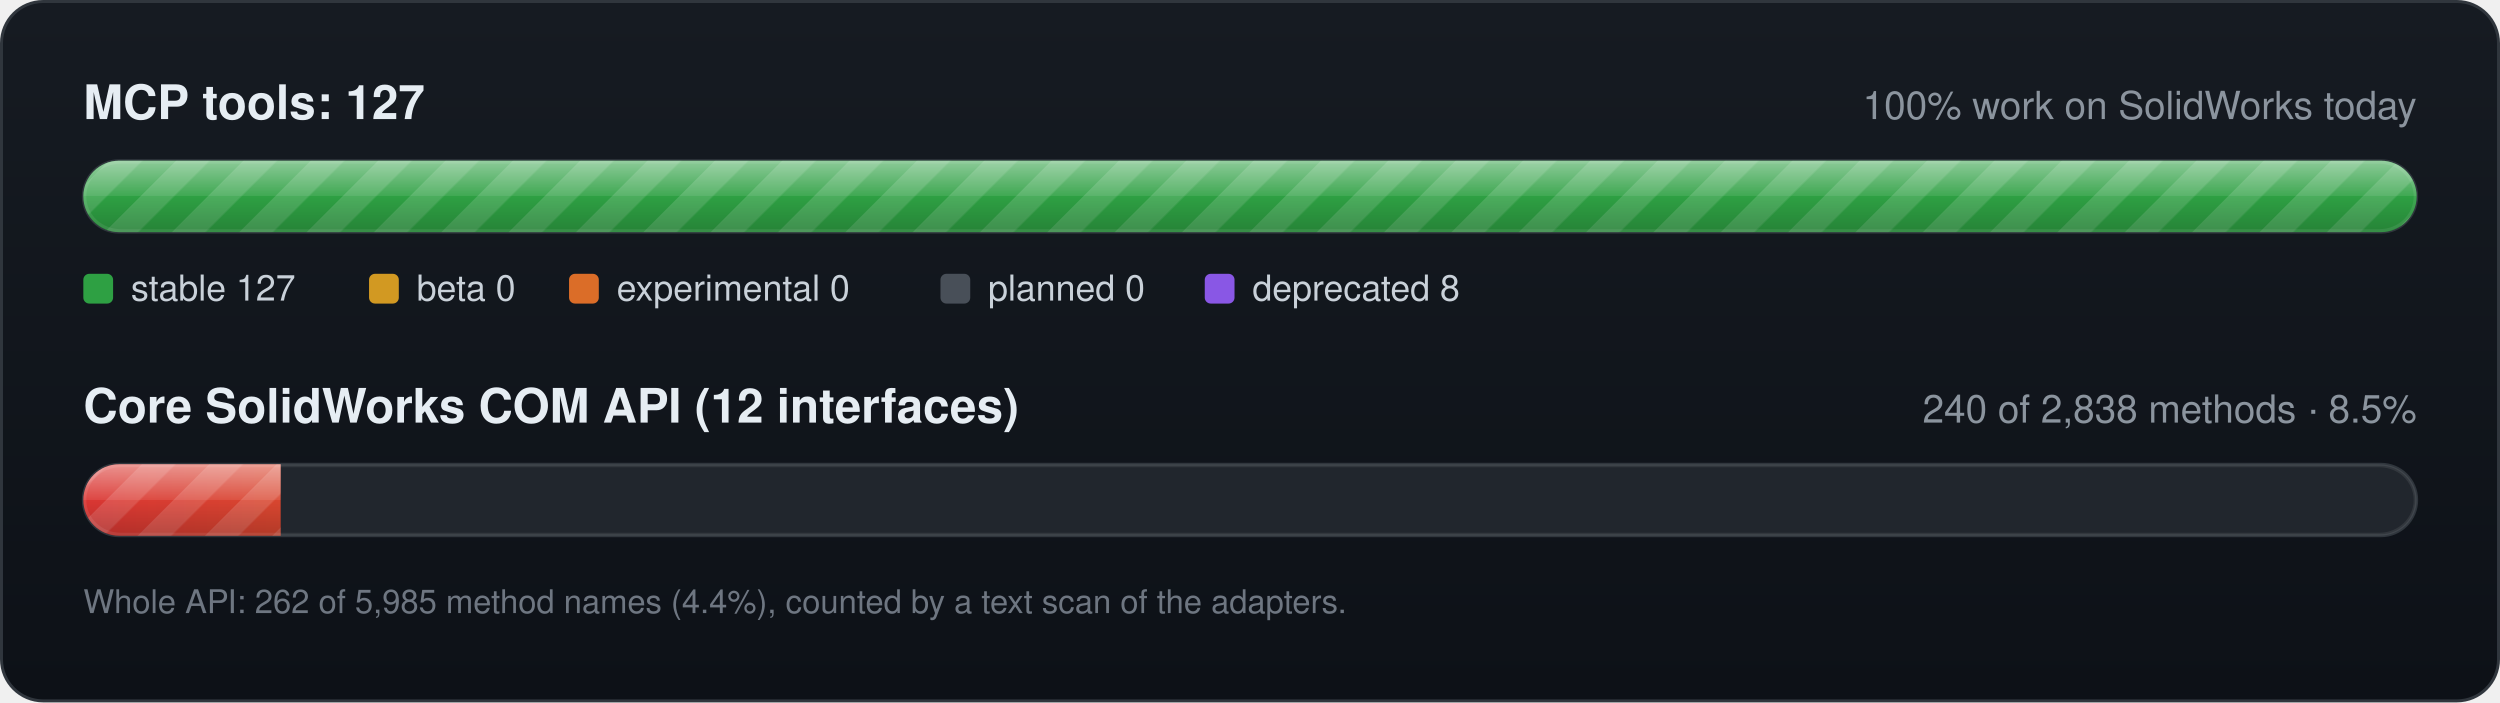
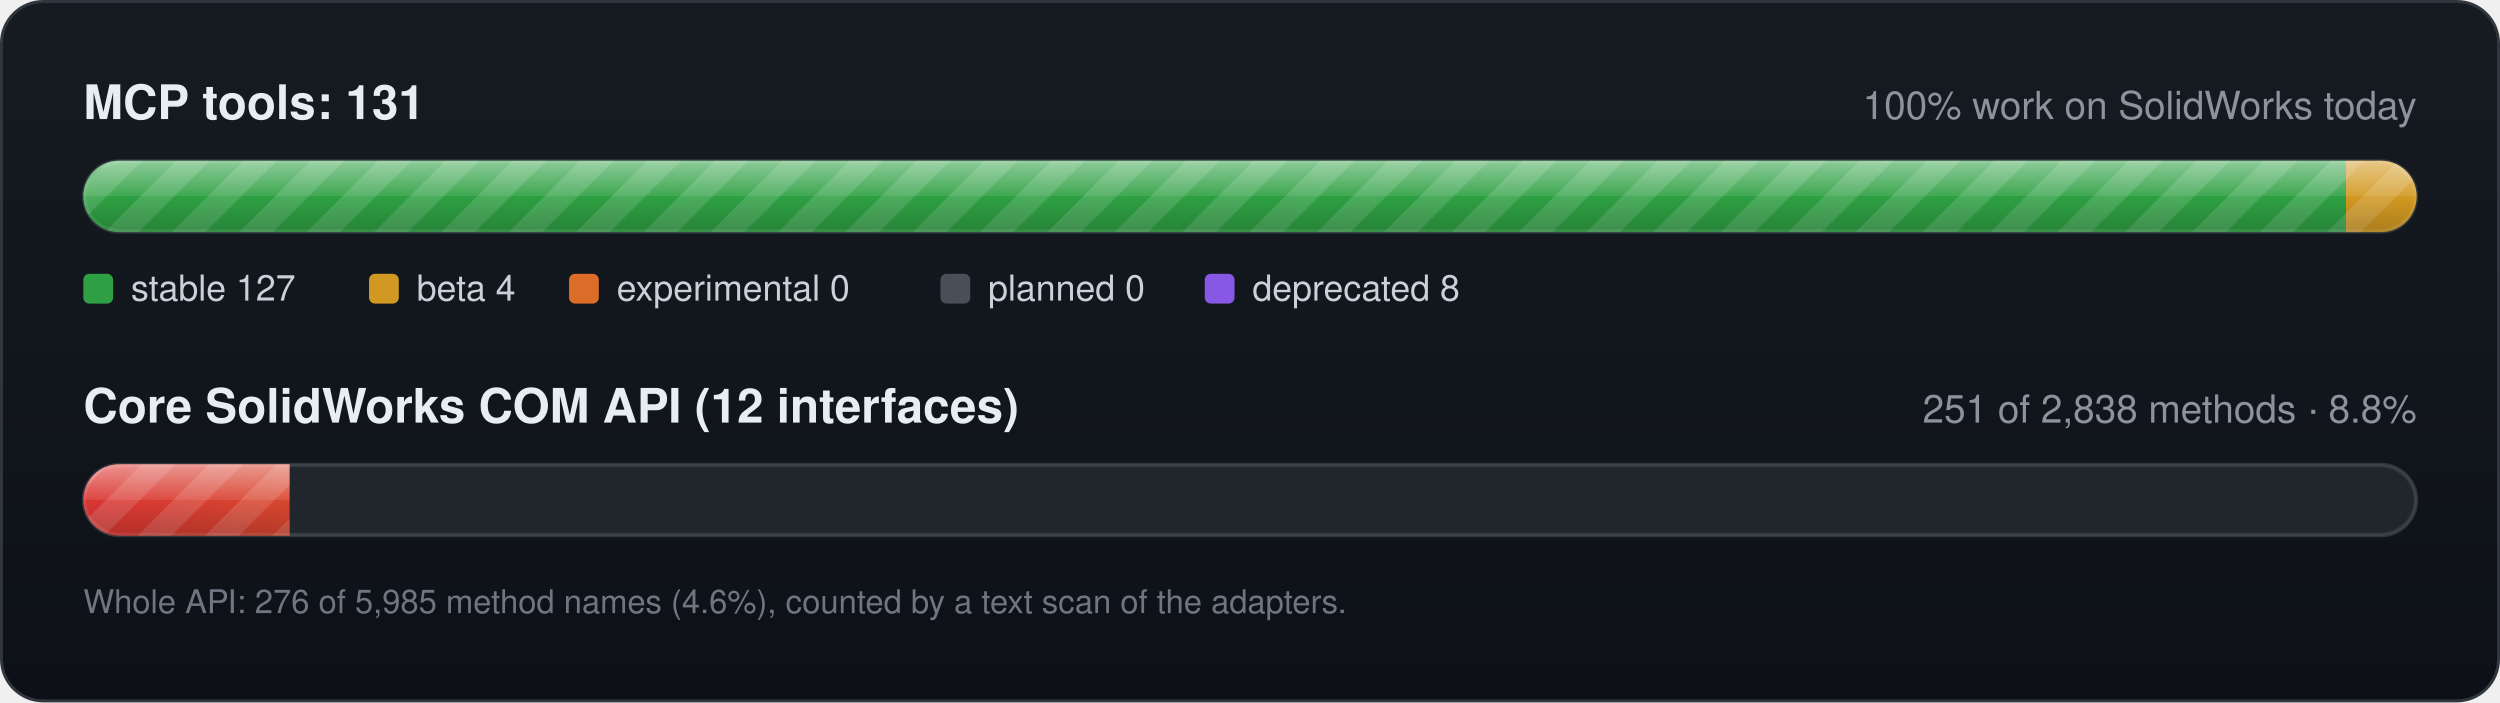
<svg xmlns="http://www.w3.org/2000/svg" width="840" height="236" viewBox="0 0 840 236" role="img" aria-label="Project progress">
  <defs>
    <linearGradient id="panel" x1="0" y1="0" x2="0" y2="1">
      <stop offset="0" stop-color="#161b22" />
      <stop offset="1" stop-color="#0d1117" />
    </linearGradient>
    <linearGradient id="gloss" x1="0" y1="0" x2="0" y2="1">
      <stop offset="0" stop-color="#fff" stop-opacity=".45" />
      <stop offset=".5" stop-color="#fff" stop-opacity=".08" />
      <stop offset=".5" stop-color="#000" stop-opacity="0" />
      <stop offset="1" stop-color="#000" stop-opacity=".18" />
    </linearGradient>
    <linearGradient id="heat" gradientUnits="userSpaceOnUse" x1="28" y1="0" x2="812" y2="0">
      <stop offset="0" stop-color="#da3633" />
      <stop offset=".5" stop-color="#d29922" />
      <stop offset="1" stop-color="#2ea043" />
    </linearGradient>
    <pattern id="stripes" width="16" height="16" patternUnits="userSpaceOnUse" patternTransform="rotate(45)">
      <rect width="8" height="16" fill="#fff" fill-opacity=".14" />
      <animateTransform attributeName="patternTransform" type="translate" additive="sum" from="0 0" to="16 0" dur="1.6s" repeatCount="indefinite" />
    </pattern>
    <clipPath id="track-tools">
      <rect x="28" y="54" width="784" height="24" rx="12.0" />
    </clipPath>
    <clipPath id="track-com">
      <rect x="28" y="156" width="784" height="24" rx="12.0" />
    </clipPath>
  </defs>
  <rect x=".5" y=".5" width="839" height="235" rx="14" fill="url(#panel)" stroke="#30363d" />
-   <text x="28" y="40" font-family="-apple-system,'Segoe UI',Helvetica,Arial,sans-serif" font-size="16" fill="#e6edf3" font-weight="600" text-anchor="start">MCP tools: 127</text>
+   <text x="28" y="40" font-family="-apple-system,'Segoe UI',Helvetica,Arial,sans-serif" font-size="16" fill="#e6edf3" font-weight="600" text-anchor="start">MCP tools: 131</text>
  <text x="812" y="40" font-family="-apple-system,'Segoe UI',Helvetica,Arial,sans-serif" font-size="13" fill="#8b949e" font-weight="400" text-anchor="end">100% work on SolidWorks today</text>
  <rect x="28" y="54" width="784" height="24" rx="12.0" fill="#21262d" stroke="#30363d" />
  <g clip-path="url(#track-tools)">
-     <rect x="28.0" y="54" width="784.0" height="24" fill="#2ea043" />
-     <rect x="812.0" y="54" width="0.0" height="24" fill="#d29922" />
+     <rect x="28.0" y="54" width="760.1" height="24" fill="#2ea043" />
+     <rect x="788.1" y="54" width="23.9" height="24" fill="#d29922" />
    <rect x="812.0" y="54" width="0.0" height="24" fill="#db6d28" />
    <rect x="28" y="54" width="784.0" height="24" fill="url(#stripes)" />
    <rect x="28" y="54" width="784.0" height="24" fill="url(#gloss)" />
  </g>
  <rect x="28.5" y="54.5" width="783" height="23" rx="12.0" fill="none" stroke="#fff" stroke-opacity=".08" />
  <rect x="28" y="92" width="10" height="10" rx="2" fill="#2ea043" />
  <text x="44" y="101" font-family="-apple-system,'Segoe UI',Helvetica,Arial,sans-serif" font-size="12" fill="#c9d1d9" font-weight="400" text-anchor="start">stable 127</text>
  <rect x="124" y="92" width="10" height="10" rx="2" fill="#d29922" />
-   <text x="140" y="101" font-family="-apple-system,'Segoe UI',Helvetica,Arial,sans-serif" font-size="12" fill="#c9d1d9" font-weight="400" text-anchor="start">beta 0</text>
+   <text x="140" y="101" font-family="-apple-system,'Segoe UI',Helvetica,Arial,sans-serif" font-size="12" fill="#c9d1d9" font-weight="400" text-anchor="start">beta 4</text>
  <rect x="191.2" y="92" width="10" height="10" rx="2" fill="#db6d28" />
  <text x="207.2" y="101" font-family="-apple-system,'Segoe UI',Helvetica,Arial,sans-serif" font-size="12" fill="#c9d1d9" font-weight="400" text-anchor="start">experimental 0</text>
  <rect x="316" y="92" width="10" height="10" rx="2" fill="#484f58" />
  <text x="332" y="101" font-family="-apple-system,'Segoe UI',Helvetica,Arial,sans-serif" font-size="12" fill="#c9d1d9" font-weight="400" text-anchor="start">planned 0</text>
  <rect x="404.8" y="92" width="10" height="10" rx="2" fill="#8957e5" />
  <text x="420.8" y="101" font-family="-apple-system,'Segoe UI',Helvetica,Arial,sans-serif" font-size="12" fill="#c9d1d9" font-weight="400" text-anchor="start">deprecated 8</text>
  <text x="28" y="142" font-family="-apple-system,'Segoe UI',Helvetica,Arial,sans-serif" font-size="16" fill="#e6edf3" font-weight="600" text-anchor="start">Core SolidWorks COM API (12 interfaces)</text>
-   <text x="812" y="142" font-family="-apple-system,'Segoe UI',Helvetica,Arial,sans-serif" font-size="13" fill="#8b949e" font-weight="400" text-anchor="end">240 of 2,838 methods · 8.5%</text>
+   <text x="812" y="142" font-family="-apple-system,'Segoe UI',Helvetica,Arial,sans-serif" font-size="13" fill="#8b949e" font-weight="400" text-anchor="end">251 of 2,838 methods · 8.8%</text>
  <rect x="28" y="156" width="784" height="24" rx="12.0" fill="#21262d" stroke="#30363d" />
  <g clip-path="url(#track-com)">
-     <rect x="28.0" y="156" width="66.3" height="24" fill="url(#heat)" />
-     <rect x="28" y="156" width="66.3" height="24" fill="url(#stripes)" />
-     <rect x="28" y="156" width="66.3" height="24" fill="url(#gloss)" />
+     <rect x="28.0" y="156" width="69.3" height="24" fill="url(#heat)" />
+     <rect x="28" y="156" width="69.3" height="24" fill="url(#stripes)" />
+     <rect x="28" y="156" width="69.3" height="24" fill="url(#gloss)" />
  </g>
  <rect x="28.5" y="156.5" width="783" height="23" rx="12.0" fill="none" stroke="#fff" stroke-opacity=".08" />
-   <text x="28" y="206" font-family="-apple-system,'Segoe UI',Helvetica,Arial,sans-serif" font-size="11" fill="#6e7681" font-weight="400" text-anchor="start">Whole API: 262 of 5,985 method names (4.4%), counted by a text scan of the adapters.</text>
+   <text x="28" y="206" font-family="-apple-system,'Segoe UI',Helvetica,Arial,sans-serif" font-size="11" fill="#6e7681" font-weight="400" text-anchor="start">Whole API: 276 of 5,985 method names (4.6%), counted by a text scan of the adapters.</text>
</svg>
